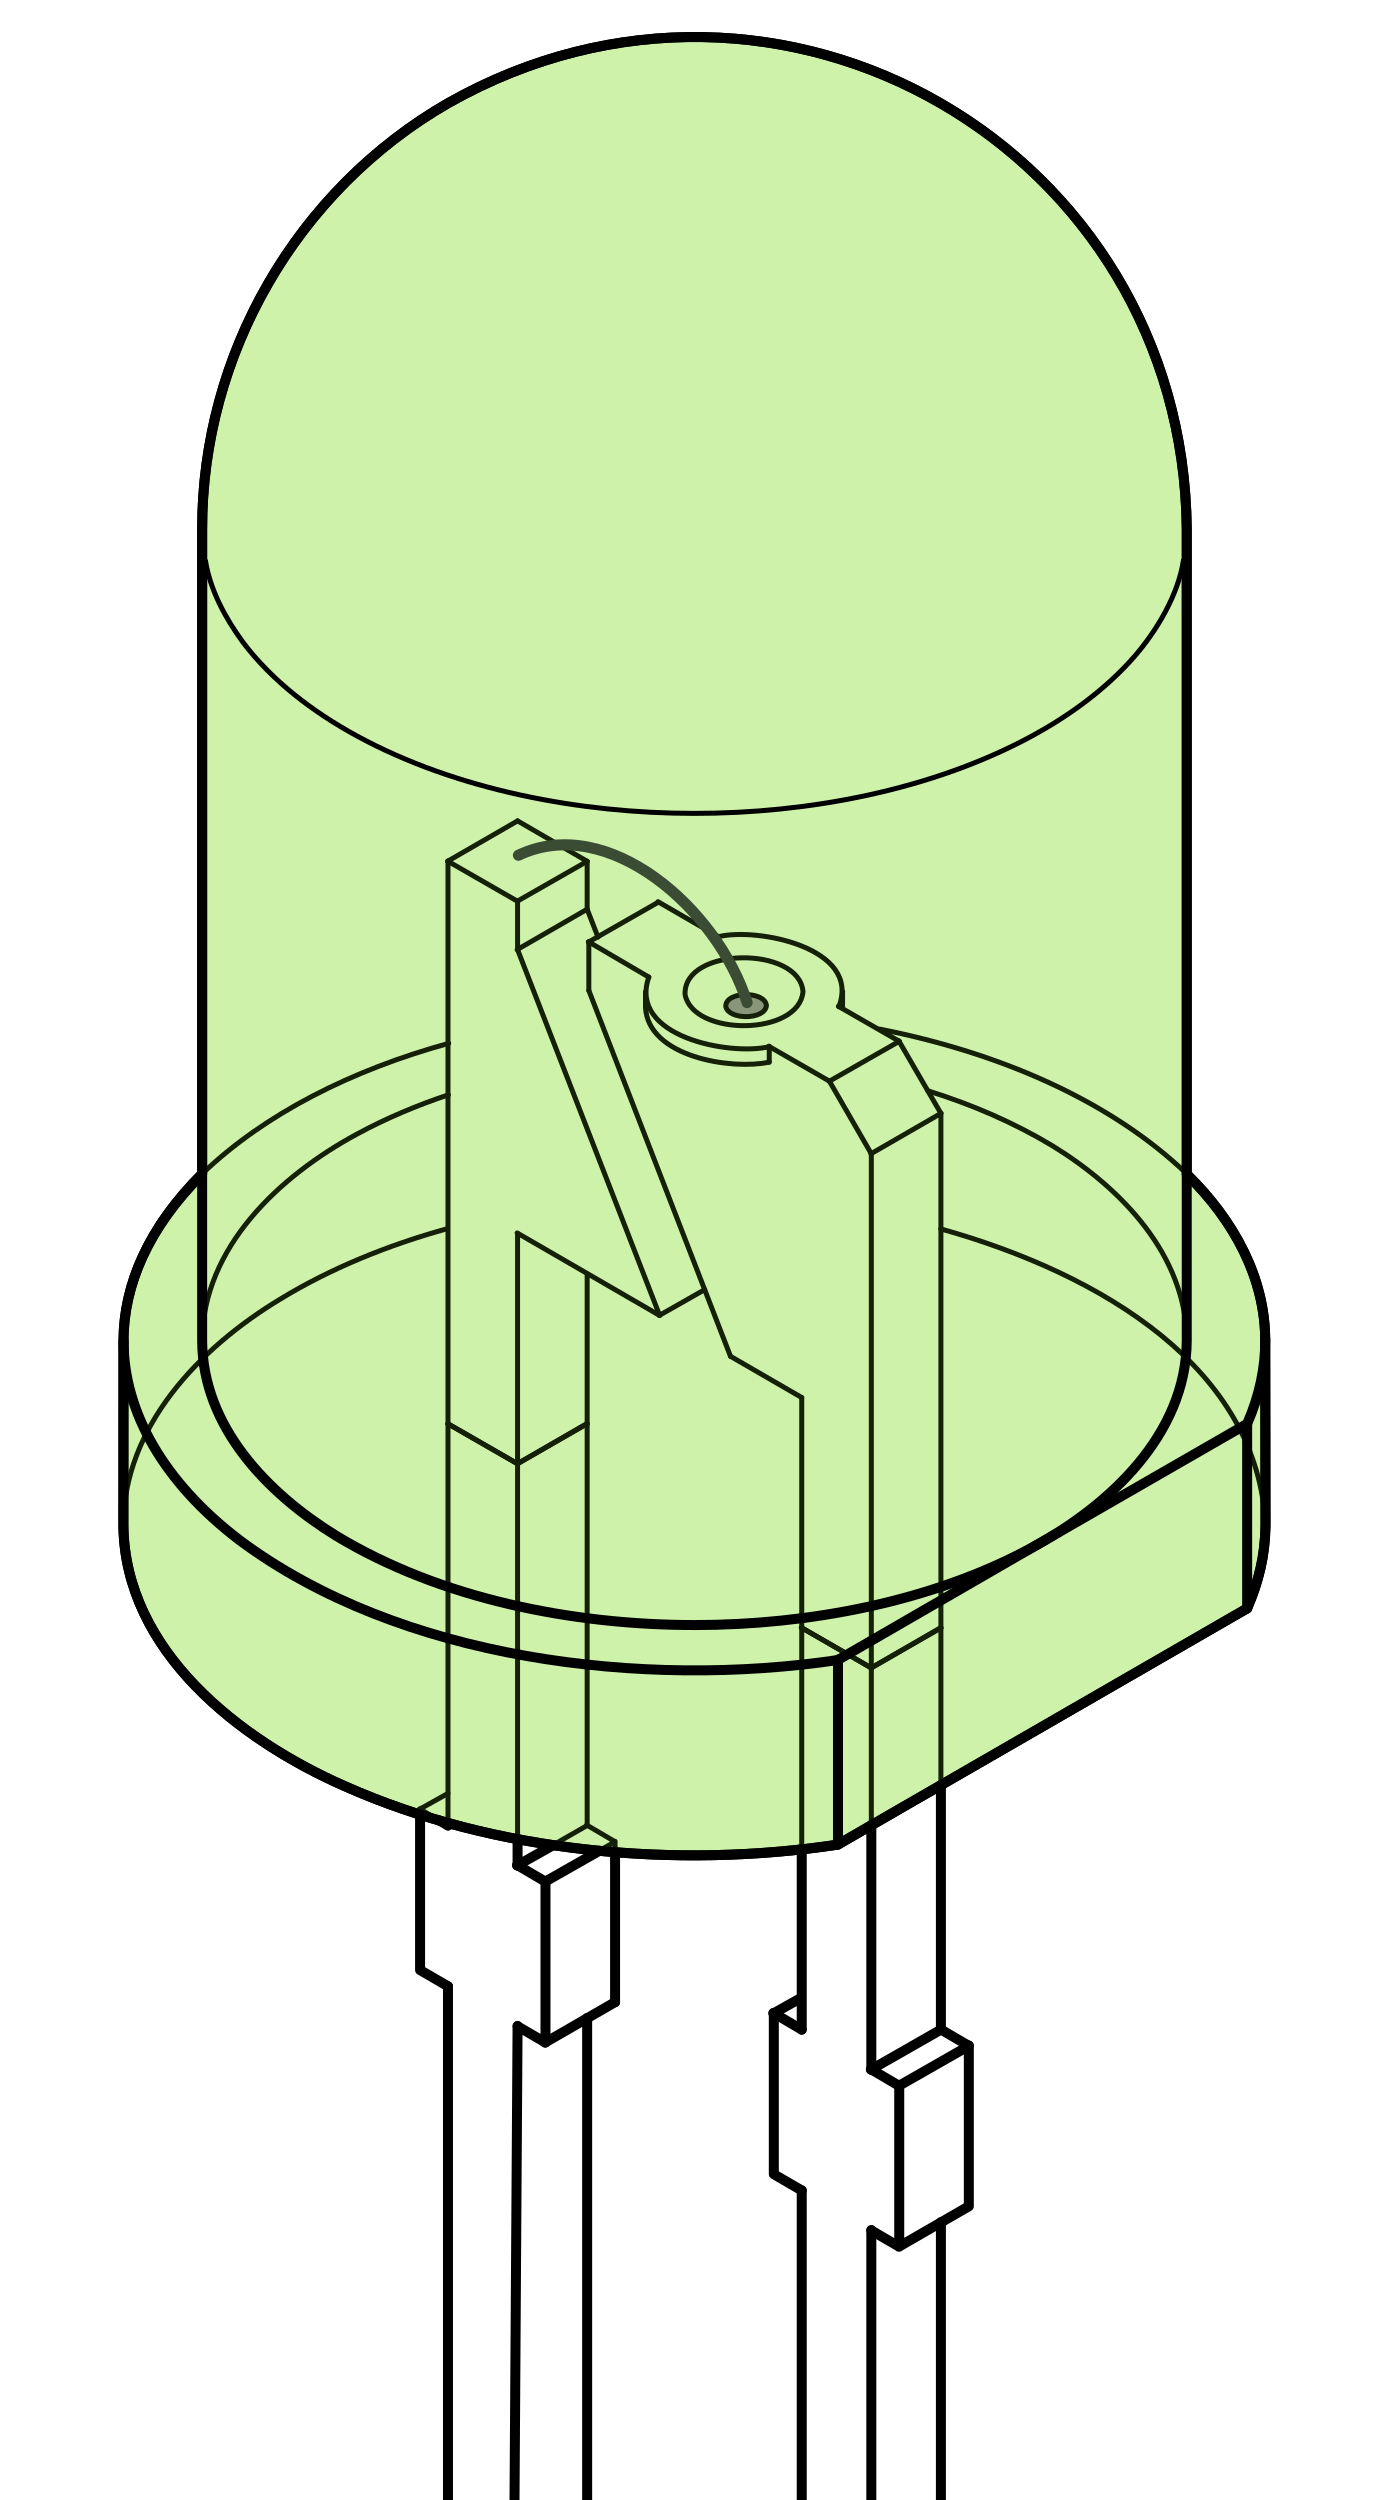
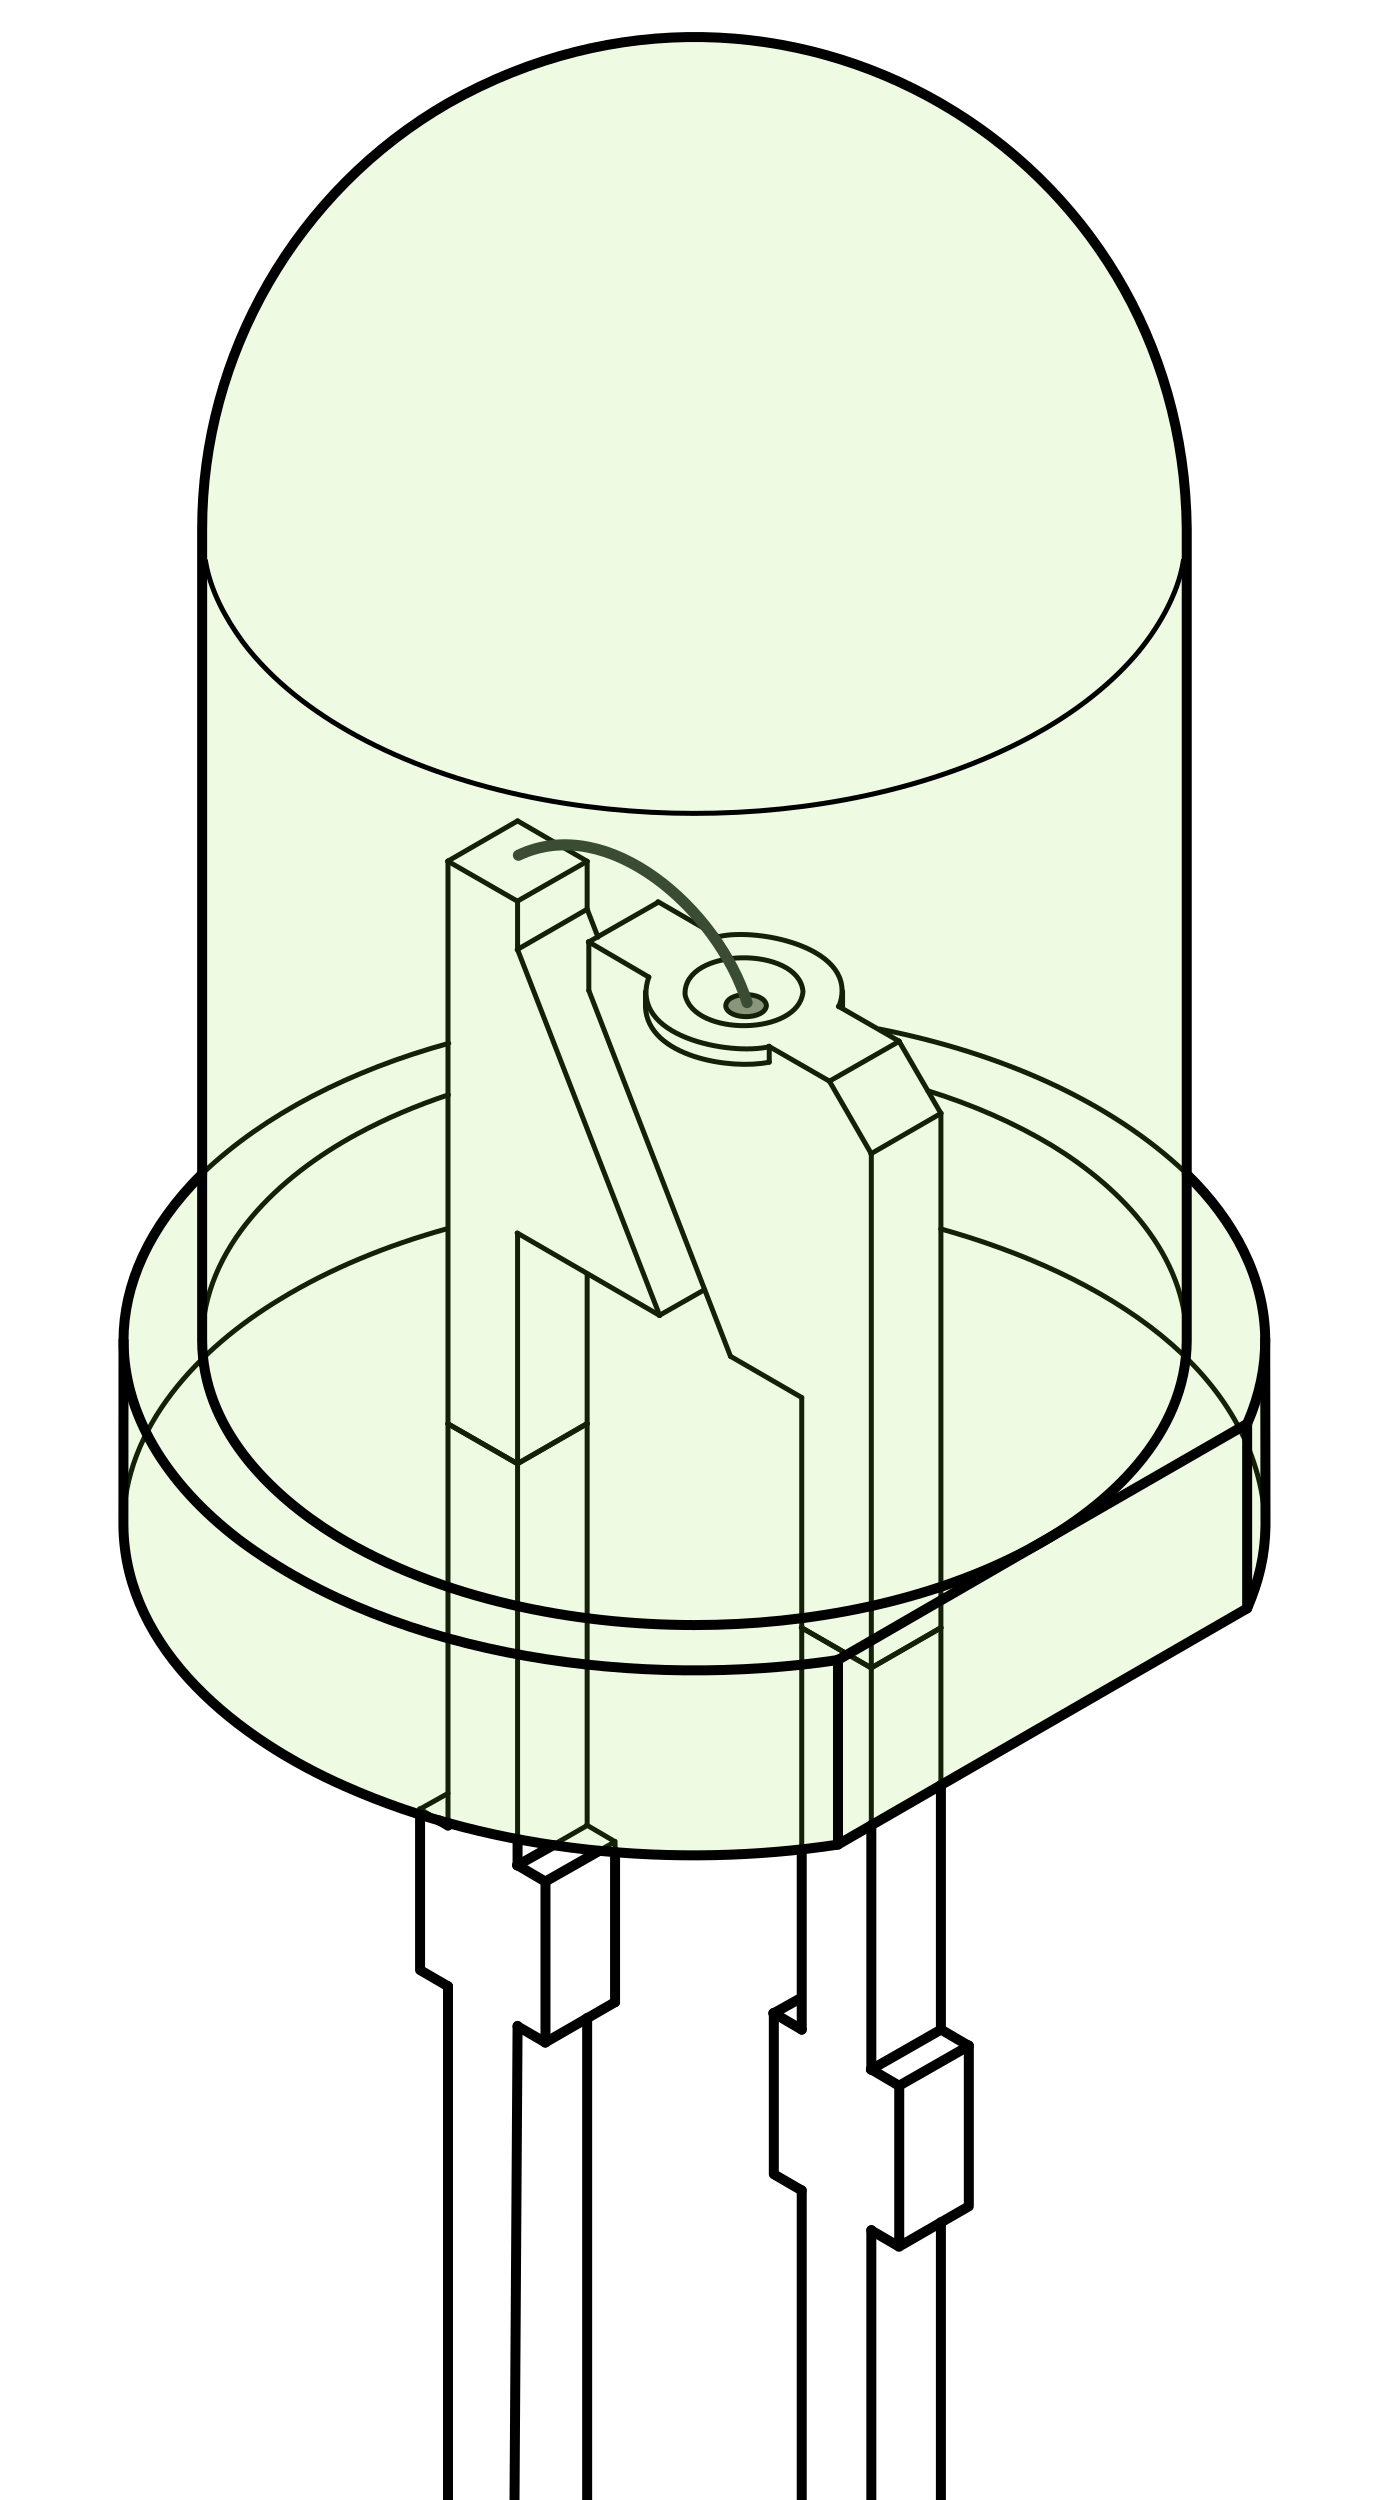
<svg xmlns="http://www.w3.org/2000/svg" xmlns:xlink="http://www.w3.org/1999/xlink" width="250" height="450" id="svg2" version="1.0">
  <defs id="defs4">
    <linearGradient id="linearGradient3565">
      <stop style="stop-color:#fdec64;stop-opacity:0.353;" offset="0" id="stop3567" />
      <stop style="stop-color:#fce94f;stop-opacity:0;" offset="1" id="stop3569" />
    </linearGradient>
    <clipPath id="clipPath2538" clipPathUnits="userSpaceOnUse">
      <path id="path2540" d="m 420.66,436.791 174.36,0 0,1.62 -174.36,0 0,-1.62 z" />
    </clipPath>
    <clipPath id="clipPath2526" clipPathUnits="userSpaceOnUse">
      <path id="path2528" d="m 416.1,416.751 178.92,0 0,1.62 -178.92,0 0,-1.62 z" />
    </clipPath>
    <clipPath id="clipPath2516" clipPathUnits="userSpaceOnUse">
      <path id="path2518" d="m 421.8,426.771 173.22,0 0,1.62 -173.22,0 0,-1.62 z" />
    </clipPath>
    <clipPath id="clipPath2498" clipPathUnits="userSpaceOnUse">
      <path id="path2500" d="m 386.7,365.811 208.32,0 0,1.62 -208.32,0 0,-1.62 z" />
    </clipPath>
    <clipPath id="clipPath2474" clipPathUnits="userSpaceOnUse">
      <path id="path2476" d="m 391.26,385.851 203.76,0 0,1.62 -203.76,0 0,-1.62 z" />
    </clipPath>
    <clipPath id="clipPath2462" clipPathUnits="userSpaceOnUse">
      <path id="path2464" d="m 392.4,375.831 202.62,0 0,1.62 -202.62,0 0,-1.62 z" />
    </clipPath>
    <linearGradient xlink:href="#linearGradient3565" id="linearGradient3773" gradientUnits="userSpaceOnUse" gradientTransform="matrix(0,1.25,1.25,0,-365.9416,-76.81617)" x1="234.143" y1="408.579" x2="182.743" y2="404.979" />
    <linearGradient xlink:href="#linearGradient3565" id="linearGradient5414" gradientUnits="userSpaceOnUse" gradientTransform="matrix(0,1.25,1.25,0,-365.9416,-76.81617)" x1="234.143" y1="408.579" x2="182.743" y2="404.979" />
  </defs>
  <g id="layer1" transform="translate(0,-50)">
    <g id="g5330" transform="translate(-11.65964,0)">
-       <path id="path2634" style="fill:#89e234;fill-opacity:0.306;stroke:#000000;stroke-width:1.8;stroke-linecap:round;stroke-linejoin:round;stroke-miterlimit:10;stroke-opacity:1;stroke-dasharray:none" d="m 48.047,145.259 0,116.042 c -9.647,9.608 -14.133,19.929 -14.159,30.038 l -0.016,33.32 c 0.291,22.594 20.994,38.584 39.9,46.875 26.933,11.974 59.744,14.885 88.688,10.5 l 73.688,-42.525 c 2.109,-4.897 3.212,-9.504 3.3,-14.85 l -0.049,-33.619 c -0.104,-11.017 -5.504,-21.238 -14.126,-29.695 l 0,-116.124 C 224.606,76.799 152.056,34.836 92.372,68.534 65.077,84.243 48.022,113.763 48.047,145.259 z" />
      <path id="path2424" style="fill:none;stroke:#000000;stroke-width:0.9;stroke-linecap:round;stroke-linejoin:round;stroke-miterlimit:10;stroke-opacity:1;stroke-dasharray:none" d="m 92.365,247.074 c -5.734,1.91 -11.275,4.257 -16.492,7.085 -13.822,7.471 -27.721,20.323 -27.825,37.2 m 177.225,0 c -0.07,-15.418 -11.783,-27.499 -24.15,-35.1 -6.956,-4.191 -14.542,-7.455 -22.442,-9.913" />
      <path id="path2438" style="fill:none;stroke:#000000;stroke-width:1.8;stroke-linecap:round;stroke-linejoin:round;stroke-miterlimit:10;stroke-opacity:1;stroke-dasharray:none" d="m 186.047,418.259 -5.1,-3" />
      <path id="path2442" style="fill:none;stroke:#000000;stroke-width:1.8;stroke-linecap:round;stroke-linejoin:round;stroke-miterlimit:10;stroke-opacity:1;stroke-dasharray:none" d="m 155.972,382.934 0,32.4 m 0,-5.775 -5.1,2.85" />
      <path id="path2446" style="fill:none;stroke:#000000;stroke-width:1.8;stroke-linecap:round;stroke-linejoin:round;stroke-miterlimit:10;stroke-opacity:1;stroke-dasharray:none" d="m 168.497,422.534 0,-44.025" />
      <path id="path2450" style="fill:none;stroke:#000000;stroke-width:1.8;stroke-linecap:round;stroke-linejoin:round;stroke-miterlimit:10;stroke-opacity:1;stroke-dasharray:none" d="m 155.972,415.334 -5.1,-3" />
      <path id="path2454" style="fill:none;stroke:#000000;stroke-width:1.8;stroke-linecap:round;stroke-linejoin:round;stroke-miterlimit:10;stroke-opacity:1;stroke-dasharray:none" d="m 181.022,415.334 0,-44.025" />
      <path id="path2468" style="fill:none;stroke:#000000;stroke-width:1.8;stroke-linecap:round;stroke-linejoin:round;stroke-miterlimit:10;stroke-opacity:1;stroke-dasharray:none" d="m 104.822,414.734 5.025,2.925 m 0,0 0,-29.025 m 0,0.075 -5.1,-3" />
      <path id="path2480" style="fill:none;stroke:#000000;stroke-width:1.8;stroke-linecap:round;stroke-linejoin:round;stroke-miterlimit:10;stroke-opacity:1;stroke-dasharray:none" d="m 122.372,410.384 0,-27.075" />
      <path id="path2488" style="fill:none;stroke:#000000;stroke-width:1.8;stroke-linecap:round;stroke-linejoin:round;stroke-miterlimit:10;stroke-opacity:1;stroke-dasharray:none" d="m 111.272,382.109 -6.525,3.675 m 17.625,24.6 -12.6,7.275 m -17.475,-39.075 -1.575,-0.9" />
      <path id="path2492" style="fill:none;stroke:#000000;stroke-width:1.8;stroke-linecap:round;stroke-linejoin:round;stroke-miterlimit:10;stroke-opacity:1;stroke-dasharray:none" d="m 87.272,376.634 0,27.975 m 0,0 5.025,2.925" />
      <path id="path2510" style="fill:none;stroke:#000000;stroke-width:1.8;stroke-linecap:round;stroke-linejoin:round;stroke-miterlimit:10;stroke-opacity:1;stroke-dasharray:none" d="m 181.022,415.334 -12.6,7.2" />
      <path id="path2532" style="fill:none;stroke:#000000;stroke-width:1.8;stroke-linecap:round;stroke-linejoin:round;stroke-miterlimit:10;stroke-opacity:1;stroke-dasharray:none" d="m 150.947,412.409 0,28.95 m 0,0 5.025,2.925 m 17.55,-18.825 -5.1,-3" />
      <path id="path2466" style="fill:none;stroke:#000000;stroke-width:1.8;stroke-linecap:round;stroke-linejoin:round;stroke-miterlimit:10;stroke-opacity:1;stroke-dasharray:none" d="m 104.072,531.009 0.75,-116.35 m 12.525,104.35 0,-105.775 m -25.05,-5.7 0,111.475 m 76.2,8.037 0,-75.637 m -12.525,-7.125 0,70.762 m 25.05,0 0,-65.062" />
      <path id="path2544" style="fill:none;stroke:#000000;stroke-width:1.8;stroke-linecap:round;stroke-linejoin:round;stroke-miterlimit:10;stroke-opacity:1;stroke-dasharray:none" d="m 168.497,451.484 5.025,2.925 m 0,0 0,-29.025 m 12.525,21.75 -12.6,7.275 m 12.6,-7.275 0,-28.95 m 0,0.075 -12.6,7.2" />
      <path style="fill:none;stroke:#000000;stroke-width:0.9;stroke-linecap:round;stroke-linejoin:round;stroke-miterlimit:10;stroke-opacity:1;stroke-dasharray:none" d="m 168.497,350.234 -12.6,-7.275" id="path3556" />
      <path style="fill:none;stroke:#000000;stroke-width:0.9;stroke-linecap:round;stroke-linejoin:round;stroke-miterlimit:10;stroke-opacity:1;stroke-dasharray:none" d="m 163.322,231.509 0,-0.3" id="path3554" />
      <path style="fill:none;stroke:#000000;stroke-width:0.9;stroke-linecap:round;stroke-linejoin:round;stroke-miterlimit:10;stroke-opacity:1;stroke-dasharray:none" d="m 156.197,228.509 c -0.715,7.986 -19.731,8.133 -21.225,0.525 -0.391,-8.681 20.604,-8.821 21.225,-0.525" id="path3552" />
      <path id="path3651" d="m 149.614,231.011 c -0.246,2.594 -6.797,2.642 -7.312,0.171 -0.135,-2.82 7.098,-2.866 7.312,-0.171" style="fill:#888a85;stroke:#000000;stroke-width:0.9;stroke-linecap:round;stroke-linejoin:round;stroke-miterlimit:10;stroke-opacity:1;stroke-dasharray:none" />
      <path style="fill:none;stroke:#000000;stroke-width:0.9;stroke-linecap:round;stroke-linejoin:round;stroke-miterlimit:10;stroke-opacity:1;stroke-dasharray:none" d="m 127.847,231.284 c 0.407,8.977 15.459,11.364 22.275,9.9" id="path3550" />
      <path style="fill:none;stroke:#000000;stroke-width:0.9;stroke-linecap:round;stroke-linejoin:round;stroke-miterlimit:10;stroke-opacity:1;stroke-dasharray:none" d="m 140.972,218.609 -10.875,-6.3" id="path3548" />
      <path style="fill:none;stroke:#000000;stroke-width:0.9;stroke-linecap:round;stroke-linejoin:round;stroke-miterlimit:10;stroke-opacity:1;stroke-dasharray:none" d="m 150.122,241.184 0,-2.85" id="path3546" />
      <path style="fill:none;stroke:#000000;stroke-width:0.9;stroke-linecap:round;stroke-linejoin:round;stroke-miterlimit:10;stroke-opacity:1;stroke-dasharray:none" d="m 181.022,250.409 -12.6,7.275" id="path3544" />
      <path style="fill:none;stroke:#000000;stroke-width:0.9;stroke-linecap:round;stroke-linejoin:round;stroke-miterlimit:10;stroke-opacity:1;stroke-dasharray:none" d="m 155.972,301.559 0,41.475" id="path3542" />
      <path style="fill:none;stroke:#000000;stroke-width:0.9;stroke-linecap:round;stroke-linejoin:round;stroke-miterlimit:10;stroke-opacity:1;stroke-dasharray:none" d="m 163.322,231.284 0,-2.85" id="path3540" />
      <path style="fill:none;stroke:#000000;stroke-width:0.9;stroke-linecap:round;stroke-linejoin:round;stroke-miterlimit:10;stroke-opacity:1;stroke-dasharray:none" d="m 181.022,343.034 -12.6,7.2" id="path3538" />
      <path style="fill:none;stroke:#000000;stroke-width:0.9;stroke-linecap:round;stroke-linejoin:round;stroke-miterlimit:10;stroke-opacity:1;stroke-dasharray:none" d="m 181.022,343.034 0,-92.7" id="path3536" />
      <path style="fill:none;stroke:#000000;stroke-width:0.9;stroke-linecap:round;stroke-linejoin:round;stroke-miterlimit:10;stroke-opacity:1;stroke-dasharray:none" d="m 162.647,231.209 c 4.117,-10.585 -14.66,-14.318 -21.675,-12.6" id="path3534" />
      <path style="fill:none;stroke:#000000;stroke-width:0.9;stroke-linecap:round;stroke-linejoin:round;stroke-miterlimit:10;stroke-opacity:1;stroke-dasharray:none" d="m 168.497,350.234 0,-92.625" id="path3532" />
      <path style="fill:none;stroke:#000000;stroke-width:0.9;stroke-linecap:round;stroke-linejoin:round;stroke-miterlimit:10;stroke-opacity:1;stroke-dasharray:none" d="m 168.497,257.684 -7.575,-13.125" id="path3530" />
      <path style="fill:none;stroke:#000000;stroke-width:0.9;stroke-linecap:round;stroke-linejoin:round;stroke-miterlimit:10;stroke-opacity:1;stroke-dasharray:none" d="m 143.147,294.134 12.825,7.425" id="path3528" />
      <path style="fill:none;stroke:#000000;stroke-width:0.9;stroke-linecap:round;stroke-linejoin:round;stroke-miterlimit:10;stroke-opacity:1;stroke-dasharray:none" d="m 128.447,225.884 c -3.763,10.717 14.55,14.186 21.675,12.525" id="path3526" />
      <path style="fill:none;stroke:#000000;stroke-width:0.9;stroke-linecap:round;stroke-linejoin:round;stroke-miterlimit:10;stroke-opacity:1;stroke-dasharray:none" d="m 173.522,237.434 -10.95,-6.3" id="path3524" />
      <path style="fill:none;stroke:#000000;stroke-width:0.9;stroke-linecap:round;stroke-linejoin:round;stroke-miterlimit:10;stroke-opacity:1;stroke-dasharray:none" d="m 181.022,250.409 -7.575,-13.05" id="path3522" />
      <path style="fill:none;stroke:#000000;stroke-width:0.9;stroke-linecap:round;stroke-linejoin:round;stroke-miterlimit:10;stroke-opacity:1;stroke-dasharray:none" d="m 173.522,237.434 -12.6,7.2" id="path3520" />
      <path style="fill:none;stroke:#000000;stroke-width:0.9;stroke-linecap:round;stroke-linejoin:round;stroke-miterlimit:10;stroke-opacity:1;stroke-dasharray:none" d="m 127.847,228.509 0,2.775" id="path3518" />
      <path style="fill:none;stroke:#000000;stroke-width:0.9;stroke-linecap:round;stroke-linejoin:round;stroke-miterlimit:10;stroke-opacity:1;stroke-dasharray:none" d="m 160.997,244.634 -10.95,-6.3" id="path3516" />
      <path style="fill:none;stroke:#000000;stroke-width:0.9;stroke-linecap:round;stroke-linejoin:round;stroke-miterlimit:10;stroke-opacity:1;stroke-dasharray:none" d="m 128.447,225.884 -10.875,-6.375" id="path3514" />
      <path style="fill:none;stroke:#000000;stroke-width:0.9;stroke-linecap:round;stroke-linejoin:round;stroke-miterlimit:10;stroke-opacity:1;stroke-dasharray:none" d="m 117.647,219.584 0,8.7" id="path3512" />
      <path style="fill:none;stroke:#000000;stroke-width:0.9;stroke-linecap:round;stroke-linejoin:round;stroke-miterlimit:10;stroke-opacity:1;stroke-dasharray:none" d="m 117.647,228.284 25.5,65.85" id="path3510" />
      <path style="fill:none;stroke:#000000;stroke-width:0.9;stroke-linecap:round;stroke-linejoin:round;stroke-miterlimit:10;stroke-opacity:1;stroke-dasharray:none" d="m 130.172,212.384 -12.6,7.2" id="path3508" />
      <path style="fill:none;stroke:#000000;stroke-width:0.9;stroke-linecap:round;stroke-linejoin:round;stroke-miterlimit:10;stroke-opacity:1;stroke-dasharray:none" d="m 104.822,197.759 -12.6,7.275" id="path3506" />
      <path style="fill:none;stroke:#000000;stroke-width:0.9;stroke-linecap:round;stroke-linejoin:round;stroke-miterlimit:10;stroke-opacity:1;stroke-dasharray:none" d="m 92.297,306.284 0,-101.325" id="path3504" />
      <path style="fill:none;stroke:#000000;stroke-width:0.9;stroke-linecap:round;stroke-linejoin:round;stroke-miterlimit:10;stroke-opacity:1;stroke-dasharray:none" d="m 92.297,205.034 12.525,7.2" id="path3502" />
      <path style="fill:none;stroke:#000000;stroke-width:0.9;stroke-linecap:round;stroke-linejoin:round;stroke-miterlimit:10;stroke-opacity:1;stroke-dasharray:none" d="m 117.347,205.034 -12.6,7.2" id="path3500" />
      <path style="fill:none;stroke:#000000;stroke-width:0.9;stroke-linecap:round;stroke-linejoin:round;stroke-miterlimit:10;stroke-opacity:1;stroke-dasharray:none" d="m 138.497,282.134 -8.175,4.65" id="path3498" />
      <path style="fill:none;stroke:#000000;stroke-width:0.9;stroke-linecap:round;stroke-linejoin:round;stroke-miterlimit:10;stroke-opacity:1;stroke-dasharray:none" d="m 117.347,213.659 -12.6,7.275" id="path3496" />
      <path style="fill:none;stroke:#000000;stroke-width:0.9;stroke-linecap:round;stroke-linejoin:round;stroke-miterlimit:10;stroke-opacity:1;stroke-dasharray:none" d="m 130.397,286.784 -25.65,-14.85" id="path3494" />
      <path style="fill:none;stroke:#000000;stroke-width:0.9;stroke-linecap:round;stroke-linejoin:round;stroke-miterlimit:10;stroke-opacity:1;stroke-dasharray:none" d="m 104.822,220.934 25.575,65.85" id="path3492" />
      <path style="fill:none;stroke:#000000;stroke-width:0.9;stroke-linecap:round;stroke-linejoin:round;stroke-miterlimit:10;stroke-opacity:1;stroke-dasharray:none" d="m 104.822,212.234 0,8.7" id="path3490" />
      <path style="fill:none;stroke:#000000;stroke-width:0.9;stroke-linecap:round;stroke-linejoin:round;stroke-miterlimit:10;stroke-opacity:1;stroke-dasharray:none" d="m 117.347,279.284 0,27" id="path3488" />
      <path style="fill:none;stroke:#000000;stroke-width:0.9;stroke-linecap:round;stroke-linejoin:round;stroke-miterlimit:10;stroke-opacity:1;stroke-dasharray:none" d="m 104.822,313.484 12.525,-7.275" id="path3486" />
      <path style="fill:none;stroke:#000000;stroke-width:0.9;stroke-linecap:round;stroke-linejoin:round;stroke-miterlimit:10;stroke-opacity:1;stroke-dasharray:none" d="m 104.822,197.759 12.525,7.275" id="path3484" />
      <path style="fill:none;stroke:#000000;stroke-width:0.9;stroke-linecap:round;stroke-linejoin:round;stroke-miterlimit:10;stroke-opacity:1;stroke-dasharray:none" d="m 92.297,306.284 12.525,7.2" id="path3482" />
      <path style="fill:none;stroke:#000000;stroke-width:0.9;stroke-linecap:round;stroke-linejoin:round;stroke-miterlimit:10;stroke-opacity:1;stroke-dasharray:none" d="m 104.822,272.009 0,41.475" id="path3480" />
      <path style="fill:none;stroke:#000000;stroke-width:0.9;stroke-linecap:round;stroke-linejoin:round;stroke-miterlimit:10;stroke-opacity:1;stroke-dasharray:none" d="m 117.347,205.034 0,8.625" id="path3478" />
      <path style="fill:none;stroke:#000000;stroke-width:0.9;stroke-linecap:round;stroke-linejoin:round;stroke-miterlimit:10;stroke-opacity:1;stroke-dasharray:none" d="m 117.347,213.659 1.95,5.025" id="path3476" />
      <path style="fill:none;stroke:#000000;stroke-width:0.9;stroke-linecap:round;stroke-linejoin:round;stroke-miterlimit:10;stroke-opacity:1;stroke-dasharray:none" d="m 117.347,306.284 -12.6,7.2" id="path3474" />
      <path style="fill:none;stroke:#000000;stroke-width:0.9;stroke-linecap:round;stroke-linejoin:round;stroke-miterlimit:10;stroke-opacity:1;stroke-dasharray:none" d="m 104.822,313.484 0,67.575" id="path2432" />
      <path id="path2416" style="fill:none;stroke:#000000;stroke-width:0.9;stroke-linecap:round;stroke-linejoin:round;stroke-miterlimit:10;stroke-opacity:1;stroke-dasharray:none" d="m 180.992,271.2 c 29.127,8.154 57.178,25.143 58.455,53.459 m -205.575,0 c -0.018,-17.886 13.81,-32.114 28.2,-40.8 9.048,-5.531 19.356,-9.719 30.118,-12.701" />
      <path id="path2434" style="fill:none;stroke:#000000;stroke-width:1.8;stroke-linecap:round;stroke-linejoin:round;stroke-miterlimit:10;stroke-opacity:1;stroke-dasharray:none" d="m 104.822,381.059 0,4.725" />
      <path id="path2440" style="fill:none;stroke:#000000;stroke-width:0.9;stroke-linecap:round;stroke-linejoin:round;stroke-miterlimit:10;stroke-opacity:1;stroke-dasharray:none" d="m 168.497,350.234 -12.6,-7.275 m 0.075,0.075 0,39.9" />
      <path id="path2444" style="fill:none;stroke:#000000;stroke-width:0.9;stroke-linecap:round;stroke-linejoin:round;stroke-miterlimit:10;stroke-opacity:1;stroke-dasharray:none" d="m 168.497,350.234 12.525,-7.275" />
      <path id="path2448" style="fill:none;stroke:#000000;stroke-width:0.9;stroke-linecap:round;stroke-linejoin:round;stroke-miterlimit:10;stroke-opacity:1;stroke-dasharray:none" d="m 168.497,378.584 0,-28.425" />
      <path id="path2452" style="fill:none;stroke:#000000;stroke-width:0.9;stroke-linecap:round;stroke-linejoin:round;stroke-miterlimit:10;stroke-opacity:1;stroke-dasharray:none" d="m 92.297,306.284 12.525,7.2" />
      <path id="path2456" style="fill:none;stroke:#000000;stroke-width:0.9;stroke-linecap:round;stroke-linejoin:round;stroke-miterlimit:10;stroke-opacity:1;stroke-dasharray:none" d="m 181.022,371.384 0,-28.425" />
      <path id="path2482" style="fill:none;stroke:#000000;stroke-width:0.9;stroke-linecap:round;stroke-linejoin:round;stroke-miterlimit:10;stroke-opacity:1;stroke-dasharray:none" d="m 122.372,383.384 0,-1.95 m 0,0.075 -5.1,-3 m 5.1,3 -2.925,1.65" />
      <path id="path2484" style="fill:none;stroke:#000000;stroke-width:1.8;stroke-linecap:round;stroke-linejoin:round;stroke-miterlimit:10;stroke-opacity:1;stroke-dasharray:none" d="m 119.522,383.159 -9.75,5.55" />
      <path id="path2486" style="fill:none;stroke:#000000;stroke-width:0.9;stroke-linecap:round;stroke-linejoin:round;stroke-miterlimit:10;stroke-opacity:1;stroke-dasharray:none" d="m 117.347,378.584 -6.15,3.525" />
      <path id="path2490" style="fill:none;stroke:#000000;stroke-width:0.9;stroke-linecap:round;stroke-linejoin:round;stroke-miterlimit:10;stroke-opacity:1;stroke-dasharray:none" d="m 90.797,377.759 -3.6,-2.175 m 0.075,0.075 0,0.975" />
      <path id="path2504" style="fill:none;stroke:#000000;stroke-width:0.9;stroke-linecap:round;stroke-linejoin:round;stroke-miterlimit:10;stroke-opacity:1;stroke-dasharray:none" d="m 92.297,372.809 -5.1,2.85 m 30.15,-69.375 0,72.3" />
      <path id="path2506" style="fill:none;stroke:#000000;stroke-width:1.8;stroke-linecap:round;stroke-linejoin:round;stroke-miterlimit:10;stroke-opacity:1;stroke-dasharray:none" d="m 92.297,378.584 0,-0.525" />
      <path id="path2508" style="fill:none;stroke:#000000;stroke-width:0.9;stroke-linecap:round;stroke-linejoin:round;stroke-miterlimit:10;stroke-opacity:1;stroke-dasharray:none" d="m 92.297,378.134 0,-71.925" />
      <path id="path2420" style="fill:none;stroke:#000000;stroke-width:0.9;stroke-linecap:round;stroke-linejoin:round;stroke-miterlimit:10;stroke-opacity:1;stroke-dasharray:none" d="m 92.427,237.802 c -17.473,4.812 -33.056,12.639 -44.38,23.482 m 177.225,0 c -13.629,-13.049 -33.427,-21.731 -55.265,-26.045" />
      <path style="fill:#000000;fill-opacity:0;stroke:#2e3436;stroke-width:2;stroke-linecap:round;stroke-linejoin:miter;stroke-miterlimit:4;stroke-opacity:1;stroke-dasharray:none;stroke-dashoffset:0" d="m 104.974,203.946 c 16.162,-7.702 35.86,9.723 41.164,26.517" id="path2671" />
      <path d="m 48.047,145.259 0,116.042 c -9.647,9.608 -14.133,19.929 -14.159,30.038 l -0.016,33.32 c 0.291,22.594 20.994,38.584 39.9,46.875 26.933,11.974 59.744,14.885 88.688,10.5 l 73.688,-42.525 c 2.109,-4.897 3.212,-9.504 3.3,-14.85 l -0.049,-33.619 c -0.104,-11.017 -5.504,-21.238 -14.126,-29.695 l 0,-116.124 C 224.606,76.799 152.056,34.836 92.372,68.534 65.077,84.243 48.022,113.763 48.047,145.259 z" style="fill:#8ae234;fill-opacity:0.145;stroke:#000000;stroke-width:1.8;stroke-linecap:round;stroke-linejoin:round;stroke-miterlimit:10;stroke-opacity:1;stroke-dasharray:none" id="path2673" />
      <path id="path2428" style="fill:none;stroke:#000000;stroke-width:0.9;stroke-linecap:round;stroke-linejoin:round;stroke-miterlimit:10;stroke-opacity:1;stroke-dasharray:none" d="m 48.647,150.959 c 0.849,5.264 3.562,10.279 6.675,14.55 5.326,7.114 12.803,12.719 20.55,16.95 18.011,9.801 40.389,13.957 60.75,13.95 20.445,0.015 42.725,-4.138 60.825,-13.95 6.729,-3.655 13.318,-8.463 18.375,-14.25 4.034,-4.646 7.94,-11.169 8.85,-17.325" />
      <path id="path2632" style="fill:none;stroke:#000000;stroke-width:1.8;stroke-linecap:round;stroke-linejoin:round;stroke-miterlimit:10;stroke-opacity:1;stroke-dasharray:none" d="m 33.904,291.318 c -0.012,12.982 7.387,25.58 20.743,35.815 29.013,21.705 72.855,26.867 107.812,21.675 l 36.825,-21.3 36.862,-21.225 c 2.277,-5.187 3.298,-10.296 3.251,-15.244" />
      <path style="fill:none;stroke:#000000;stroke-width:1.8;stroke-linecap:round;stroke-linejoin:round;stroke-miterlimit:10;stroke-opacity:1;stroke-dasharray:none" d="m 236.147,306.284 0,33.225" id="path2620" />
      <path style="fill:none;stroke:#000000;stroke-width:1.8;stroke-linecap:round;stroke-linejoin:round;stroke-miterlimit:10;stroke-opacity:1;stroke-dasharray:none" d="m 162.497,382.034 0,-33.3" id="path2643" />
      <path id="path2426" style="fill:none;stroke:#000000;stroke-width:1.8;stroke-linecap:round;stroke-linejoin:round;stroke-miterlimit:10;stroke-opacity:1;stroke-dasharray:none" d="m 48.047,261.318 0,30.041 c 0.068,15.455 11.769,27.47 24.15,35.1 18.785,11.371 42.675,16.044 64.425,16.05 20.445,0.015 42.725,-4.138 60.825,-13.95 13.819,-7.481 27.734,-20.31 27.825,-37.2 l 0,-29.952" />
    </g>
  </g>
  <g id="layer3" style="display:inline" transform="translate(0,-50)" />
  <g id="layer2" style="display:inline" transform="translate(0,-50)" />
</svg>
